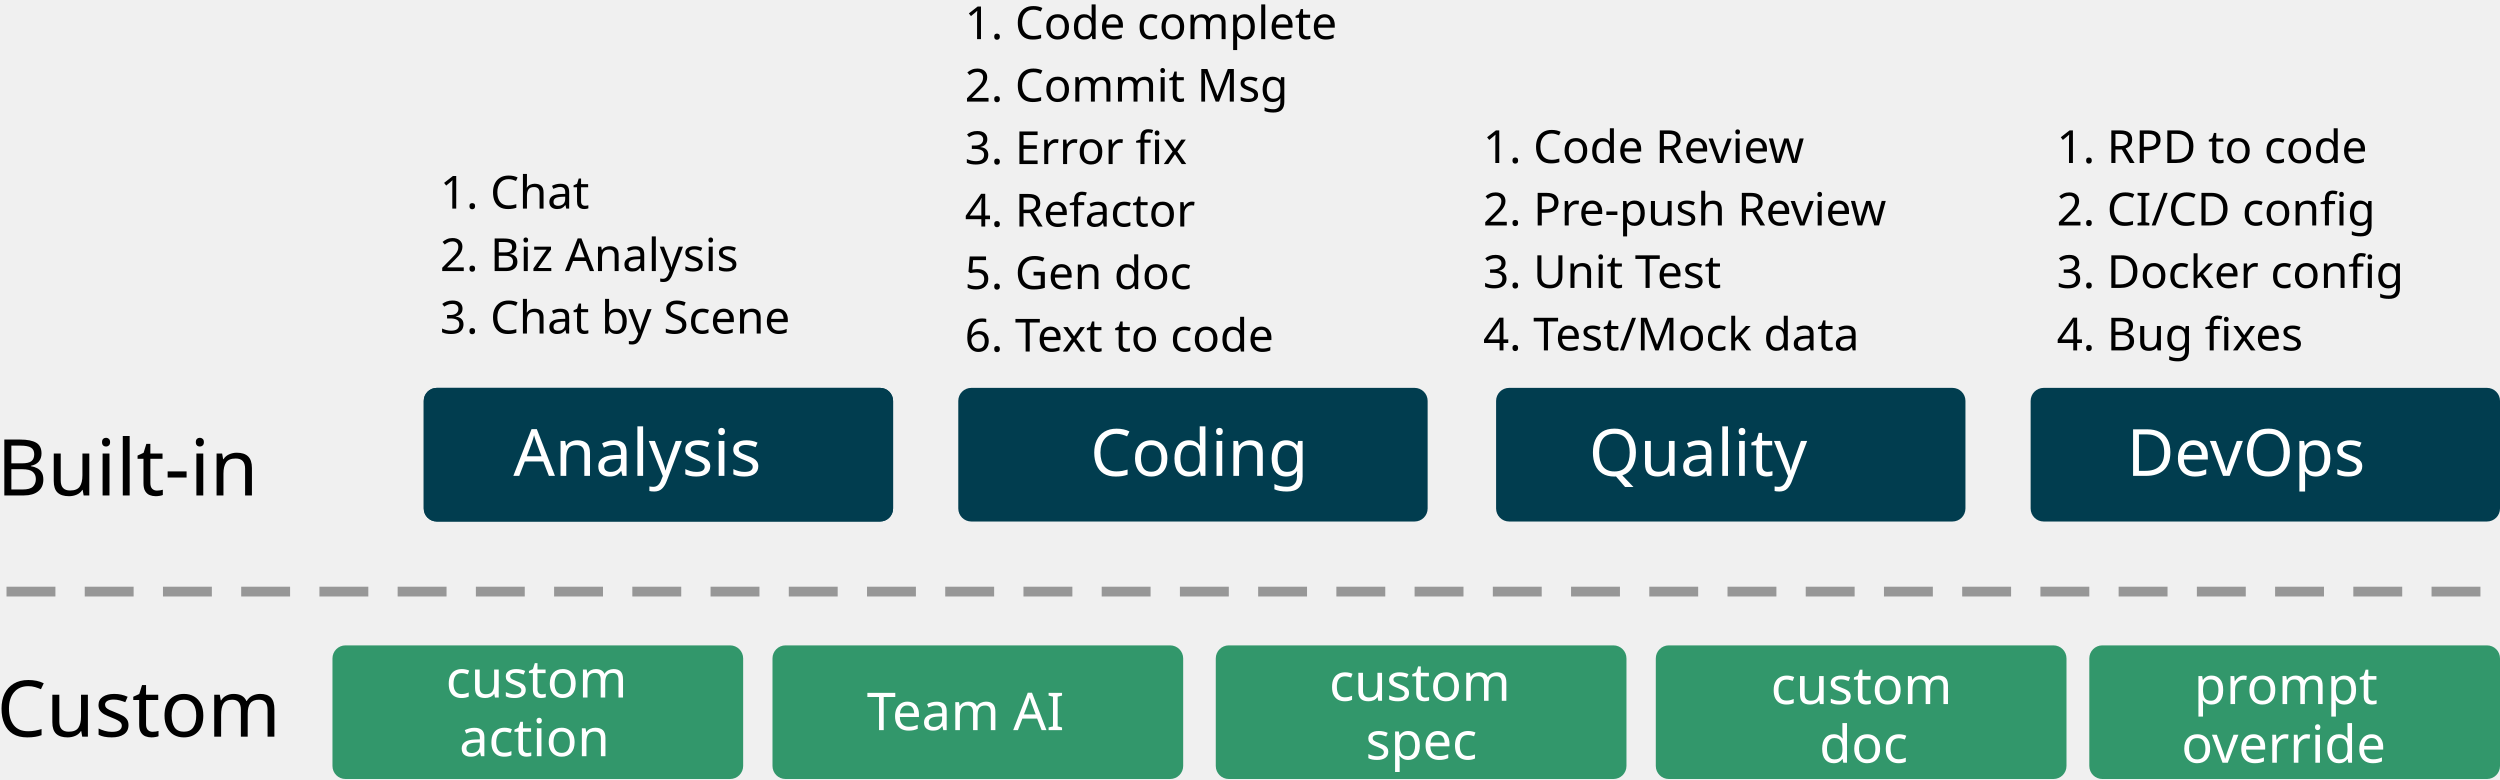
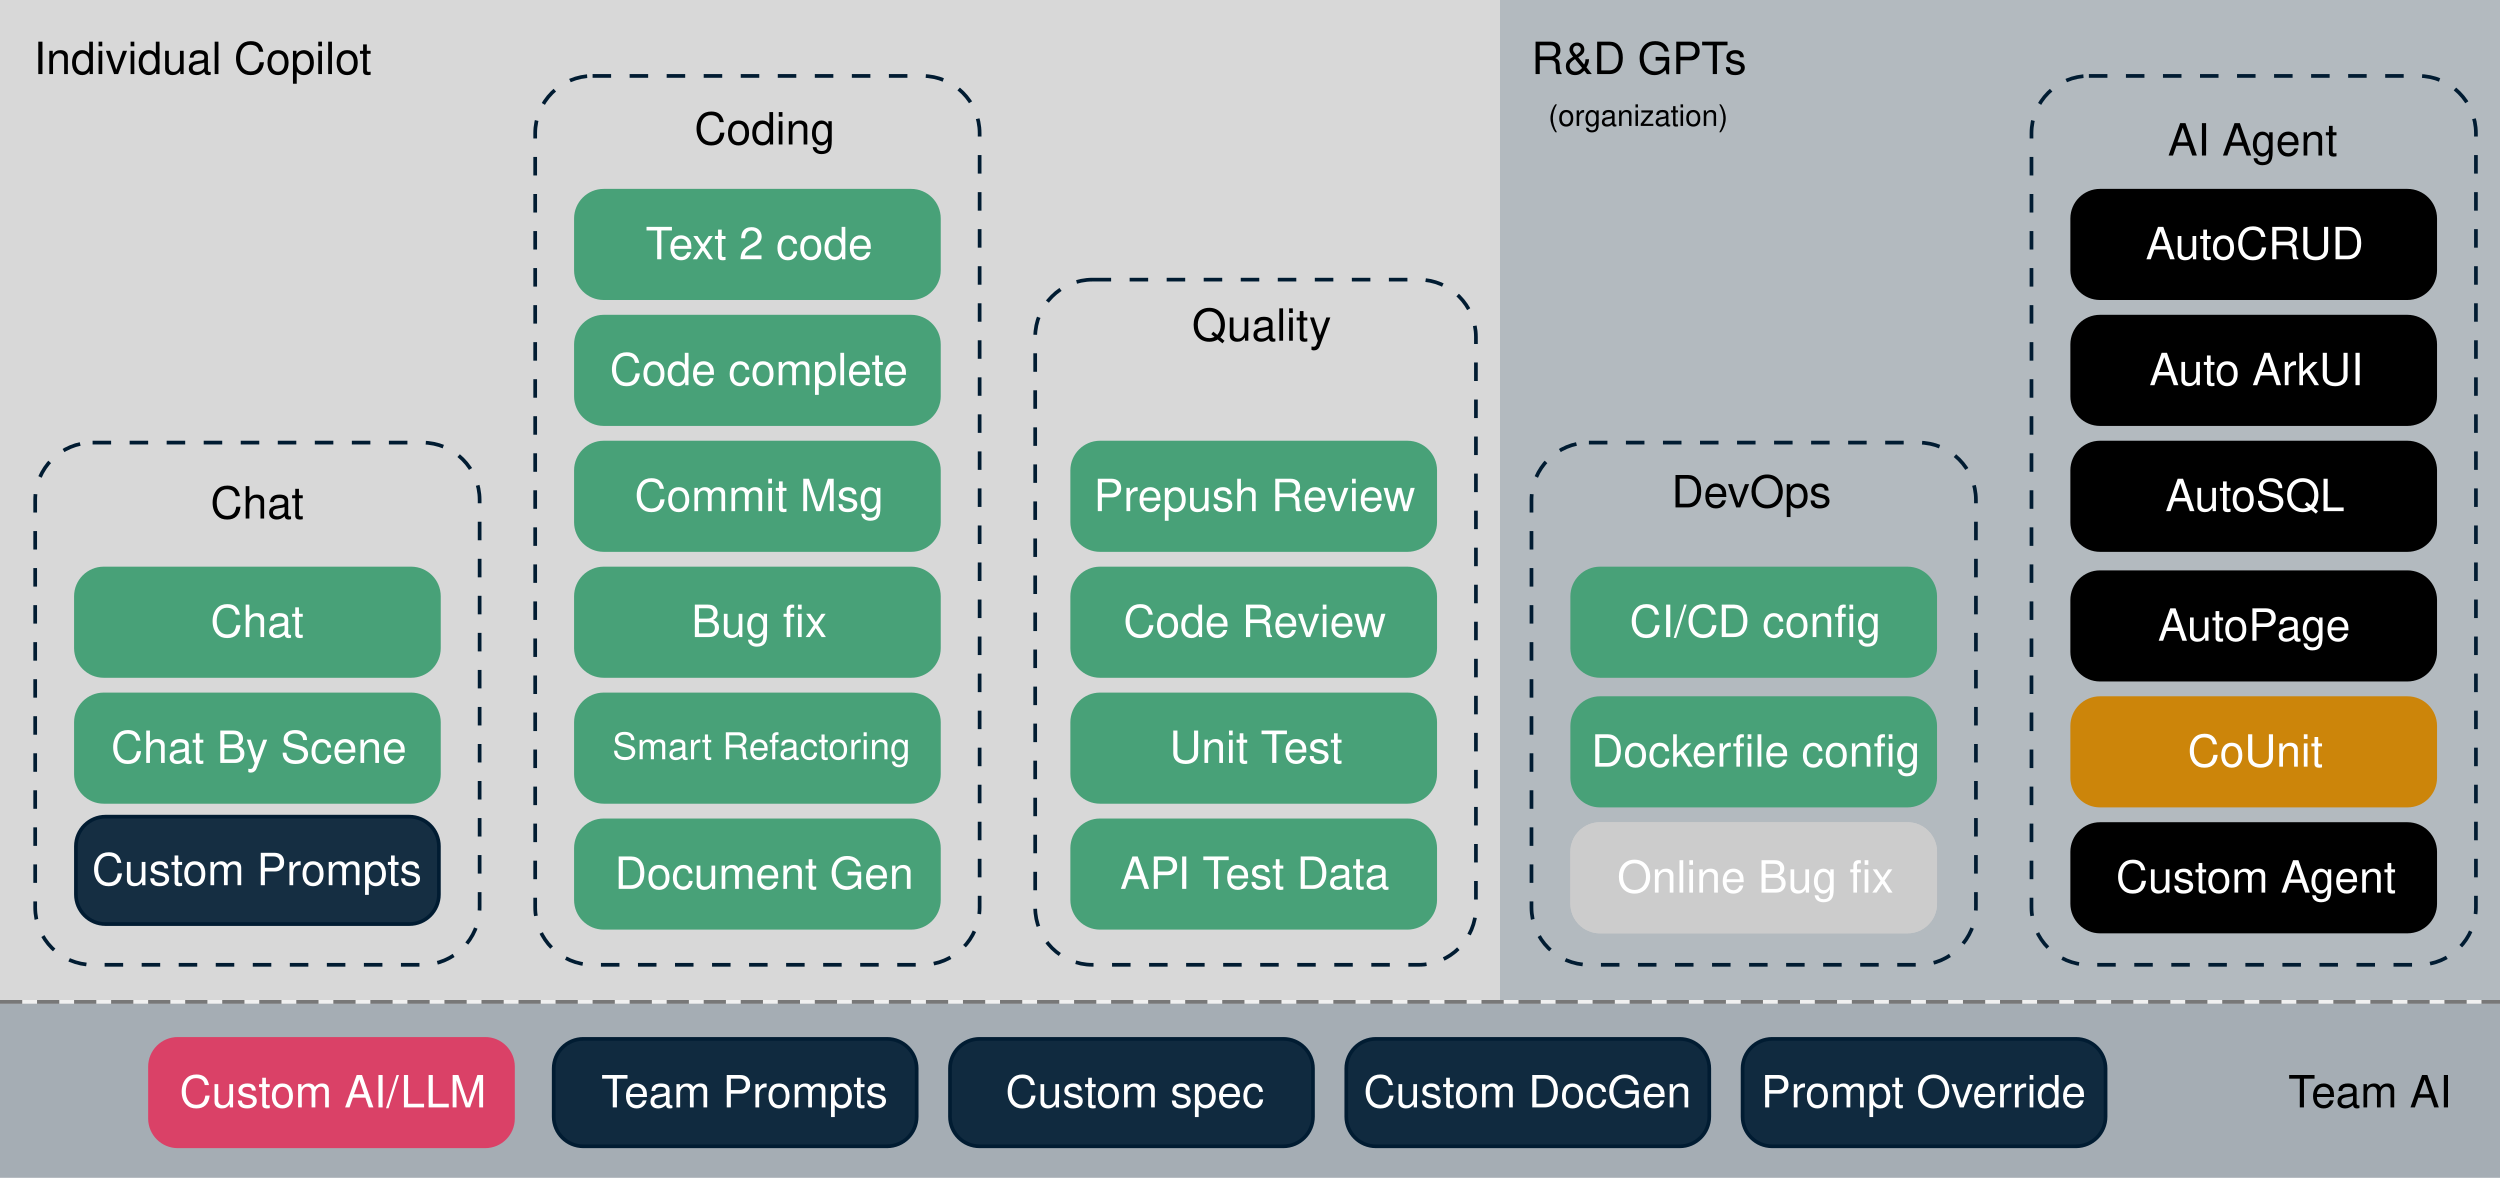
- <svg xmlns="http://www.w3.org/2000/svg" width="767px" height="239px" viewBox="0 0 767 239" version="1.1">
+ <svg xmlns="http://www.w3.org/2000/svg" xmlns:xlink="http://www.w3.org/1999/xlink" width="675px" height="318px" viewBox="0 0 675 318" version="1.1">
+   <defs>
+     <rect id="path-1" x="0" y="0" width="121" height="142" rx="16" />
+     <mask id="mask-2" maskContentUnits="userSpaceOnUse" maskUnits="objectBoundingBox" x="0" y="0" width="121" height="142" fill="white">
+       <use xlink:href="#path-1" />
+     </mask>
+     <rect id="path-3" x="0" y="0" width="121" height="241" rx="16" />
+     <mask id="mask-4" maskContentUnits="userSpaceOnUse" maskUnits="objectBoundingBox" x="0" y="0" width="121" height="241" fill="white">
+       <use xlink:href="#path-3" />
+     </mask>
+     <rect id="path-5" x="0" y="0" width="120" height="186" rx="16" />
+     <mask id="mask-6" maskContentUnits="userSpaceOnUse" maskUnits="objectBoundingBox" x="0" y="0" width="120" height="186" fill="white">
+       <use xlink:href="#path-5" />
+     </mask>
+     <rect id="path-7" x="0" y="0" width="121" height="241" rx="16" />
+     <mask id="mask-8" maskContentUnits="userSpaceOnUse" maskUnits="objectBoundingBox" x="0" y="0" width="121" height="241" fill="white">
+       <use xlink:href="#path-7" />
+     </mask>
+     <rect id="path-9" x="413" y="119" width="121" height="142" rx="16" />
+     <mask id="mask-10" maskContentUnits="userSpaceOnUse" maskUnits="objectBoundingBox" x="0" y="0" width="121" height="142" fill="white">
+       <use xlink:href="#path-9" />
+     </mask>
+   </defs>
  <g id="Page-1" stroke="none" stroke-width="1" fill="none" fill-rule="evenodd">
-     <g id="Group" transform="translate(-1, -2)">
-       <text id="Custom" fill="#000000" font-family="Monaco" font-size="24" font-weight="normal">
-         <tspan x="0" y="228">Custom</tspan>
-       </text>
-       <line x1="4.5" y1="183.5" x2="768.5" y2="183.5" id="Line" stroke="#979797" stroke-width="3" stroke-linecap="square" stroke-dasharray="12,12" />
-       <g id="Built-in" transform="translate(0, 130)" fill="#000000" font-family="Monaco" font-size="24" font-weight="normal">
-         <text>
-           <tspan x="0" y="24">Built-in</tspan>
-         </text>
-       </g>
-       <rect id="Rectangle" fill="#013D4F" fill-rule="nonzero" x="131" y="121" width="144" height="41" rx="4" />
-       <rect id="Rectangle" fill="#013D4F" fill-rule="nonzero" x="295" y="121" width="144" height="41" rx="4" />
-       <rect id="Rectangle" fill="#013D4F" fill-rule="nonzero" x="460" y="121" width="144" height="41" rx="4" />
-       <rect id="Rectangle" fill="#013D4F" fill-rule="nonzero" x="624" y="121" width="144" height="41" rx="4" />
-       <g id="analysis" transform="translate(152, 127)" fill="#FFFFFF" font-family="Comfortaa-Medium, Comfortaa" font-size="24" font-weight="400">
-         <text>
-           <tspan x="0.535" y="21">analysis</tspan>
-         </text>
-       </g>
-       <rect id="Rectangle" fill="#013D4F" fill-rule="nonzero" x="131" y="121" width="144" height="41" rx="4" />
-       <rect id="Rectangle" fill="#32976b" fill-rule="nonzero" x="103" y="200" width="126" height="41" rx="4" />
-       <g id="quality" transform="translate(158, 128)" fill="#FFFFFF" font-family="Monaco" font-size="20" font-weight="normal">
-         <text id="DevOps">
-           <tspan x="495.494" y="20">DevOps</tspan>
-         </text>
-         <text id="Coding">
-           <tspan x="177.494" y="20">Coding</tspan>
-         </text>
-         <text id="Quality">
-           <tspan x="330.493" y="20">Quality</tspan>
-         </text>
-         <text id="Analysis">
-           <tspan x="0.492" y="20">Analysis</tspan>
-         </text>
-       </g>
-       <g id="custom-action" transform="translate(116, 202)" fill="#FFFFFF" font-family="Comfortaa-Medium, Comfortaa" font-size="16" font-weight="400">
-         <text>
-           <tspan x="21.797" y="14">custom </tspan>
-           <tspan x="25.917" y="32">action</tspan>
-         </text>
-       </g>
-       <rect id="Rectangle" fill="#32976b" fill-rule="nonzero" x="238" y="200" width="126" height="41" rx="4" />
-       <g id="team-prompts" transform="translate(248, 212)" fill="#FFFFFF" font-family="Comfortaa-Medium, Comfortaa" font-size="16" font-weight="400">
-         <text id="Team-AI">
-           <tspan x="18.955" y="14">Team AI</tspan>
-         </text>
-       </g>
-       <rect id="Rectangle" fill="#32976b" fill-rule="nonzero" x="374" y="200" width="126" height="41" rx="4" />
-       <g id="custom-spec" transform="translate(393, 203)" fill="#FFFFFF" font-family="Comfortaa-Medium, Comfortaa" font-size="16" font-weight="400">
-         <text>
-           <tspan x="15.797" y="14">custom </tspan>
-           <tspan x="26.988" y="32">spec</tspan>
-         </text>
-       </g>
-       <rect id="Rectangle" fill="#32976b" fill-rule="nonzero" x="509" y="200" width="126" height="41" rx="4" />
-       <g id="custom-doc" transform="translate(532, 204)" fill="#FFFFFF" font-family="Comfortaa-Medium, Comfortaa" font-size="16" font-weight="400">
-         <text>
-           <tspan x="12.297" y="14">custom </tspan>
-           <tspan x="27.168" y="32">doc</tspan>
-         </text>
-       </g>
-       <rect id="Rectangle" fill="#32976b" fill-rule="nonzero" x="642" y="200" width="126" height="41" rx="4" />
-       <g id="prompt-override" transform="translate(669, 204)" fill="#FFFFFF" font-family="Comfortaa-Medium, Comfortaa" font-size="16" font-weight="400">
-         <text>
-           <tspan x="5.116" y="14">prompt </tspan>
-           <tspan x="1.263" y="32">override</tspan>
-         </text>
-       </g>
-       <text id="devops" fill="#000000" font-family="Monaco" font-size="14" font-weight="normal">
-         <tspan x="632" y="52">1. RPD to code</tspan>
-         <tspan x="632" y="71.169">2. CI/CD config</tspan>
-         <tspan x="632" y="90.338">3. Docker config</tspan>
-         <tspan x="632" y="109.507">4. Bug fixes</tspan>
-       </text>
-       <text id="quality" fill="#000000" font-family="Monaco" font-size="14" font-weight="normal">
-         <tspan x="456" y="52">1. Code Review</tspan>
-         <tspan x="456" y="71.169">2. Pre-push Review</tspan>
-         <tspan x="456" y="90.338">3. Unit Test</tspan>
-         <tspan x="456" y="109.507">4. Test/Mock data</tspan>
-       </text>
-       <text id="coding" fill="#000000" font-family="Monaco" font-size="14" font-weight="normal">
-         <tspan x="297" y="14">1. Code complete</tspan>
-         <tspan x="297" y="33.169">2. Commit Msg</tspan>
-         <tspan x="297" y="52.338">3. Error fix</tspan>
-         <tspan x="297" y="71.507">4. Refactor</tspan>
-         <tspan x="297" y="90.676">5. Gen doc</tspan>
-         <tspan x="297" y="109.845">6. Text to code</tspan>
-       </text>
-       <text id="analysis" fill="#000000" font-family="Monaco" font-size="14" font-weight="normal">
-         <tspan x="136" y="66">1. Chat</tspan>
-         <tspan x="136" y="85.169">2. Biz Analysis</tspan>
-         <tspan x="136" y="104.338">3. Chat by Scene</tspan>
+     <g id="autodev-overview">
+       <rect id="Rectangle" fill="#D8D8D8" x="0" y="0" width="405" height="270" />
+       <rect id="Rectangle" fill-opacity="0.256" fill="#011C32" x="405" y="0" width="270" height="270" />
+       <rect id="Rectangle" fill-opacity="0.313" fill="#011C32" x="0" y="271" width="675" height="47" />
+       <line x1="0.5" y1="270.5" x2="674.5" y2="270.5" id="Line" stroke-opacity="0.5" stroke="#000000" stroke-linecap="square" stroke-linejoin="round" stroke-dasharray="5,5" />
+       <g id="Group" transform="translate(9, 119)">
+         <text id="Chat" font-family="Helvetica" font-size="12" font-weight="normal" fill="#000000">
+           <tspan x="47.826" y="21">Chat</tspan>
+         </text>
+         <rect id="Rectangle" stroke="#011C32" fill-opacity="0.9" fill="#011C32" x="11.5" y="101.5" width="98" height="29" rx="8" />
+         <text id="Custom-Prompts" font-family="Helvetica" font-size="12" font-weight="normal" fill="#FFFFFF">
+           <tspan x="15.822" y="120">Custom Prompts</tspan>
+         </text>
+         <use id="Rectangle" stroke="#011C32" mask="url(#mask-2)" stroke-width="2" stroke-dasharray="5,5" xlink:href="#path-1" />
+         <g id="chat-by-selection" transform="translate(11, 34)">
+           <rect id="Rectangle" fill="#48A178" x="0" y="0" width="99" height="30" rx="8" />
+           <text id="Chat" font-family="Helvetica" font-size="12" font-weight="normal" fill="#FFFFFF">
+             <tspan x="36.826" y="19">Chat</tspan>
+           </text>
+         </g>
+         <g id="chat" transform="translate(11, 68)">
+           <rect id="Rectangle" fill="#48A178" x="0" y="0" width="99" height="30" rx="8" />
+           <text id="Chat-By-Scene" font-family="Helvetica" font-size="12" font-weight="normal" fill="#FFFFFF">
+             <tspan x="9.978" y="19">Chat By Scene</tspan>
+           </text>
+         </g>
+       </g>
+       <g id="Group-2" transform="translate(144, 20)">
+         <text id="Coding" font-family="Helvetica" font-size="12" font-weight="normal" fill="#000000">
+           <tspan x="43.486" y="19">Coding</tspan>
+         </text>
+         <use id="Rectangle" stroke="#011C32" mask="url(#mask-4)" stroke-width="2" stroke-dasharray="5,5" xlink:href="#path-3" />
+         <g id="coding" transform="translate(11, 31)">
+           <g id="commit-gen" transform="translate(0, 170)">
+             <rect id="Rectangle" fill="#48A178" x="0" y="0" width="99" height="30" rx="8" />
+             <text id="Comment-Gen" font-family="Helvetica" font-size="12" font-weight="normal" fill="#FFFFFF">
+               <tspan x="10.985" y="19">Document Gen</tspan>
+             </text>
+           </g>
+           <g id="refactor" transform="translate(0, 136)">
+             <rect id="Rectangle" fill="#48A178" x="0" y="0" width="99" height="30" rx="8" />
+             <text id="Refactor" font-family="Helvetica" font-size="10" font-weight="normal" fill="#FFFFFF">
+               <tspan x="10.32" y="18">Smart Refactoring</tspan>
+             </text>
+           </g>
+           <g id="bug-fix" transform="translate(0, 102)">
+             <rect id="Rectangle" fill="#48A178" x="0" y="0" width="99" height="30" rx="8" />
+             <text id="Bug-fix" font-family="Helvetica" font-size="12" font-weight="normal" fill="#FFFFFF">
+               <tspan x="31.657" y="19">Bug fix</tspan>
+             </text>
+           </g>
+           <g id="commit-msg" transform="translate(0, 68)">
+             <rect id="Rectangle" fill="#48A178" x="0" y="0" width="99" height="30" rx="8" />
+             <text id="Commit-Msg" font-family="Helvetica" font-size="12" font-weight="normal" fill="#FFFFFF">
+               <tspan x="16.332" y="19">Commit Msg</tspan>
+             </text>
+           </g>
+           <g id="code-complete" transform="translate(0, 34)">
+             <rect id="Rectangle" fill="#48A178" x="0" y="0" width="99" height="30" rx="8" />
+             <text id="Code-complete" font-family="Helvetica" font-size="12" font-weight="normal" fill="#FFFFFF">
+               <tspan x="9.644" y="19">Code complete</tspan>
+             </text>
+           </g>
+           <g id="text2code">
+             <rect id="Rectangle" fill="#48A178" x="0" y="0" width="99" height="30" rx="8" />
+             <text id="Text-2-code" font-family="Helvetica" font-size="12" font-weight="normal" fill="#FFFFFF">
+               <tspan x="19.314" y="19">Text 2 code</tspan>
+             </text>
+           </g>
+         </g>
+       </g>
+       <g id="Group-3" transform="translate(279, 75)">
+         <text id="Quality" font-family="Helvetica" font-size="12" font-weight="normal" fill="#000000">
+           <tspan x="42.826" y="17">Quality</tspan>
+         </text>
+         <use id="Rectangle" stroke="#011C32" mask="url(#mask-6)" stroke-width="2" stroke-dasharray="5,5" xlink:href="#path-5" />
+         <g id="quality" transform="translate(10, 44)">
+           <g id="api-test-gen" transform="translate(0, 102)">
+             <rect id="Rectangle" fill="#48A178" x="0" y="0" width="99" height="30" rx="8" />
+             <text id="API-Test-Data" font-family="Helvetica" font-size="12" font-weight="normal" fill="#FFFFFF">
+               <tspan x="13.423" y="19">API Test Data</tspan>
+             </text>
+           </g>
+           <g id="unit-test" transform="translate(0, 68)">
+             <rect id="Rectangle" fill="#48A178" x="0" y="0" width="99" height="30" rx="8" />
+             <text id="Unit-Test" font-family="Helvetica" font-size="12" font-weight="normal" fill="#FFFFFF">
+               <tspan x="26.765" y="19">Unit Test</tspan>
+             </text>
+           </g>
+           <g id="code-review" transform="translate(0, 34)">
+             <rect id="Rectangle" fill="#48A178" x="0" y="0" width="99" height="30" rx="8" />
+             <text id="Code-Review" font-family="Helvetica" font-size="12" font-weight="normal" fill="#FFFFFF">
+               <tspan x="14.316" y="19">Code Review</tspan>
+             </text>
+           </g>
+           <g id="prepush" transform="translate(0, 0)">
+             <rect id="Rectangle" fill="#48A178" x="0" y="0" width="99" height="30" rx="8" />
+             <text id="Prepush-Review" font-family="Helvetica" font-size="12" font-weight="normal" fill="#FFFFFF">
+               <tspan x="6.312" y="19">Prepush Review</tspan>
+             </text>
+           </g>
+         </g>
+       </g>
+       <text id="DevOps" font-family="Helvetica" font-size="12" font-weight="normal" fill="#000000">
+         <tspan x="451.326" y="137">DevOps</tspan>
+       </text>
+       <g id="Group-4" transform="translate(548, 20)">
+         <text id="AI-Agent" font-family="Helvetica" font-size="12" font-weight="normal" fill="#000000">
+           <tspan x="37.312" y="22">AI Agent</tspan>
+         </text>
+         <g id="agent" transform="translate(11, 31)">
+           <g id="custom-rag" transform="translate(0, 171)">
+             <rect id="Rectangle" fill="#000000" x="0" y="0" width="99" height="30" rx="8" />
+             <text id="Custom-Agent" font-family="Helvetica" font-size="12" font-weight="normal" fill="#FFFFFF">
+               <tspan x="12.31" y="19">Custom Agent</tspan>
+             </text>
+           </g>
+           <g id="crud">
+             <rect id="Rectangle" fill="#000000" x="0" y="0" width="99" height="30" rx="8" />
+             <text id="AutoCRUD" font-family="Helvetica" font-size="12" font-weight="normal" fill="#FFFFFF">
+               <tspan x="20.325" y="19">AutoCRUD</tspan>
+             </text>
+           </g>
+           <g id="arkui" transform="translate(0, 34)">
+             <rect id="Rectangle" fill="#000000" x="0" y="0" width="99" height="30" rx="8" />
+             <text id="Auto-ArkUI" font-family="Helvetica" font-size="12" font-weight="normal" fill="#FFFFFF">
+               <tspan x="21.318" y="19">Auto ArkUI</tspan>
+             </text>
+           </g>
+           <g id="counit" transform="translate(0, 137)">
+             <rect id="Rectangle" fill="#CC850A" x="0" y="0" width="99" height="30" rx="8" />
+             <text id="CoUnit" font-family="Helvetica" font-size="12" font-weight="normal" fill="#FFFFFF">
+               <tspan x="31.66" y="19">CoUnit</tspan>
+             </text>
+           </g>
+           <g id="autopage" transform="translate(0, 103)">
+             <rect id="Rectangle" fill="#000000" x="0" y="0" width="99" height="30" rx="8" />
+             <text id="AutoPage" font-family="Helvetica" font-size="12" font-weight="normal" fill="#FFFFFF">
+               <tspan x="23.645" y="19">AutoPage</tspan>
+             </text>
+           </g>
+           <g id="autosql" transform="translate(0, 68)">
+             <rect id="Rectangle" fill="#000000" x="0" y="0" width="99" height="30" rx="8" />
+             <text id="AutoSQL" font-family="Helvetica" font-size="12" font-weight="normal" fill="#FFFFFF">
+               <tspan x="25.651" y="19">AutoSQL</tspan>
+             </text>
+           </g>
+         </g>
+         <use id="Rectangle" stroke="#011C32" mask="url(#mask-8)" stroke-width="2" stroke-dasharray="5,5" xlink:href="#path-7" />
+       </g>
+       <g id="custom-llm" transform="translate(40, 280)">
+         <g id="model" transform="translate(8, 8)" />
+         <rect id="Rectangle" fill="#DA4167" x="0" y="0" width="99" height="30" rx="8" />
+         <text id="Custom-AI/LLM" font-family="Helvetica" font-size="12" font-weight="normal" fill="#FFFFFF">
+           <tspan x="8.481" y="19">Custom AI/LLM</tspan>
+         </text>
+       </g>
+       <g id="team-prompts" transform="translate(149, 280)">
+         <rect id="Rectangle" stroke="#011C32" fill-opacity="0.9" fill="#011C32" x="0.5" y="0.5" width="98" height="29" rx="8" />
+         <text id="Team-Prompts" font-family="Helvetica" font-size="12" font-weight="normal" fill="#FFFFFF">
+           <tspan x="13.322" y="19">Team Prompts</tspan>
+         </text>
+       </g>
+       <g id="spec" transform="translate(256, 280)">
+         <rect id="Rectangle" stroke="#011C32" fill-opacity="0.9" fill="#011C32" x="0.5" y="0.5" width="98" height="29" rx="8" />
+         <text id="Custom-spec" font-family="Helvetica" font-size="12" font-weight="normal" fill="#FFFFFF">
+           <tspan x="15.487" y="19">Custom spec</tspan>
+         </text>
+       </g>
+       <g id="doc-gen" transform="translate(363, 280)">
+         <rect id="Rectangle" stroke="#011C32" fill-opacity="0.9" fill="#011C32" x="0.5" y="0.5" width="98" height="29" rx="8" />
+         <text id="Custom-DocGen" font-family="Helvetica" font-size="12" font-weight="normal" fill="#FFFFFF">
+           <tspan x="5.15" y="19">Custom DocGen</tspan>
+         </text>
+       </g>
+       <g id="prompt-override" transform="translate(470, 280)">
+         <rect id="Rectangle" stroke="#011C32" fill-opacity="0.9" fill="#011C32" x="0.5" y="0.5" width="98" height="29" rx="8" />
+         <text id="Prompt-Override" font-family="Helvetica" font-size="12" font-weight="normal" fill="#FFFFFF">
+           <tspan x="5.487" y="19">Prompt Override</tspan>
+         </text>
+       </g>
+       <use id="Rectangle" stroke="#011C32" mask="url(#mask-10)" stroke-width="2" stroke-dasharray="5,5" xlink:href="#path-9" />
+       <g id="devops" transform="translate(424, 153)">
+         <g id="online-bug" transform="translate(0, 69)">
+           <rect id="Rectangle" fill="#CCCCCC" x="0" y="0" width="99" height="30" rx="8" />
+           <rect id="Rectangle" fill="#CCCCCC" x="0" y="0" width="99" height="30" rx="8" />
+           <text id="Online-Bug-fix" font-family="Helvetica" font-size="12" font-weight="normal" fill="#FFFFFF">
+             <tspan x="12.646" y="19">Online Bug fix</tspan>
+           </text>
+         </g>
+         <g id="dockerfile" transform="translate(0, 35)">
+           <rect id="Rectangle" fill="#48A178" x="0" y="0" width="99" height="30" rx="8" />
+           <text id="Dockerfile-config" font-family="Helvetica" font-size="12" font-weight="normal" fill="#FFFFFF">
+             <tspan x="5.647" y="19">Dockerfile config</tspan>
+           </text>
+         </g>
+         <g id="ci-cd">
+           <rect id="Rectangle" fill="#48A178" x="0" y="0" width="99" height="30" rx="8" />
+           <text id="CI/CD-config" font-family="Helvetica" font-size="12" font-weight="normal" fill="#FFFFFF">
+             <tspan x="15.989" y="19">CI/CD config</tspan>
+           </text>
+         </g>
+       </g>
+       <text id="Individual-Copilot" font-family="Helvetica" font-size="12" font-weight="normal" fill="#000000">
+         <tspan x="9.138" y="20">Individual Copilot</tspan>
+       </text>
+       <text id="R&amp;D-GPTs-(organizati" font-family="Helvetica" font-size="12" font-weight="normal" fill="#000000">
+         <tspan x="413.496" y="20">R&amp;D GPTs</tspan>
+         <tspan x="418.043" y="34" font-size="8">(organization)</tspan>
+       </text>
+       <text id="Team-AI" font-family="Helvetica" font-size="12" font-weight="normal" fill="#000000">
+         <tspan x="617.82" y="299">Team AI</tspan>
      </text>
    </g>
  </g>
</svg>
